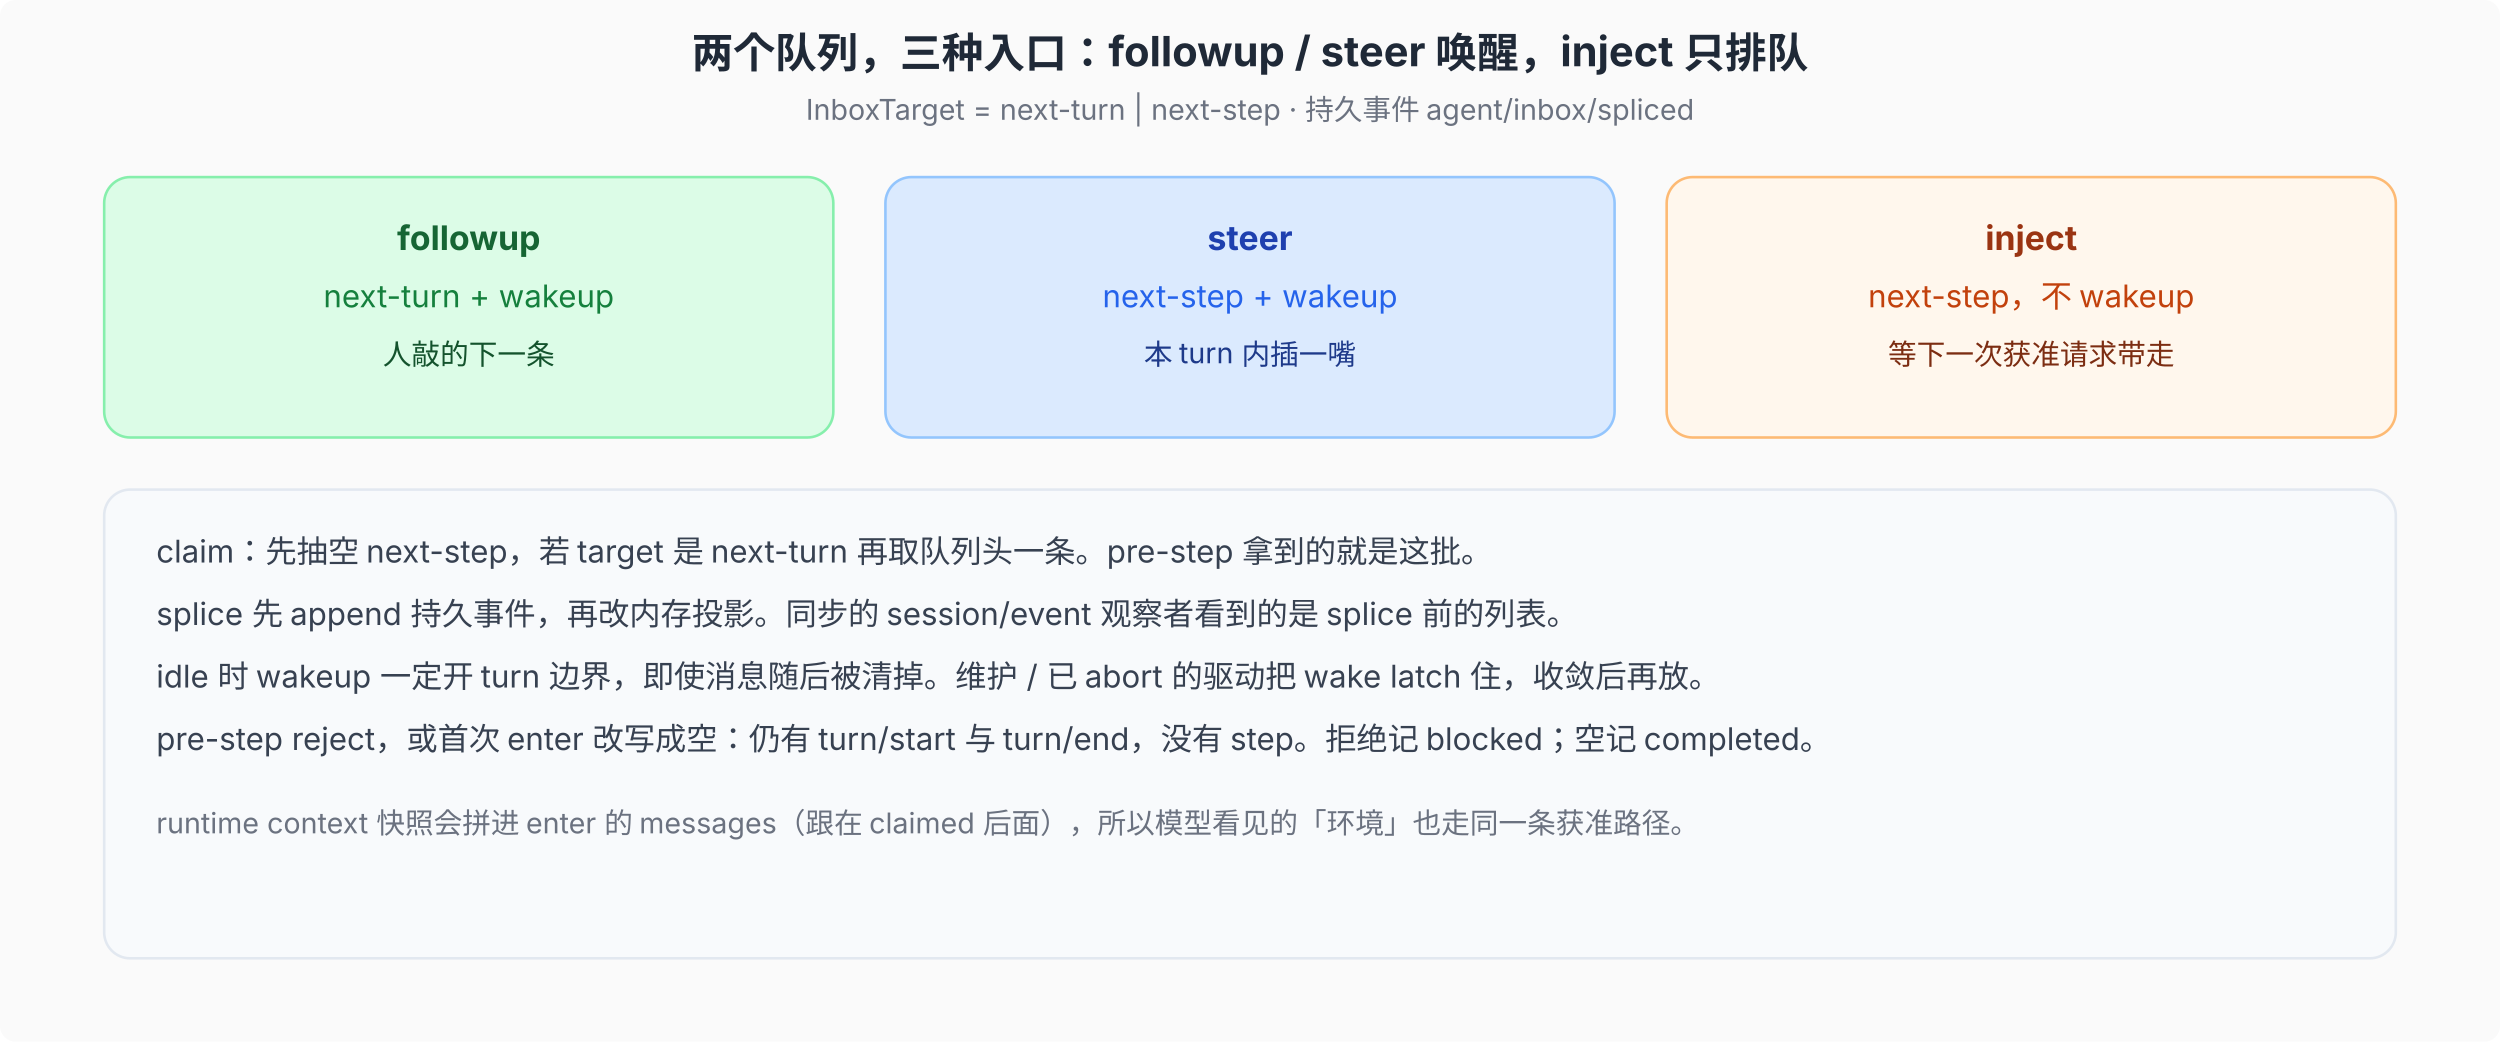
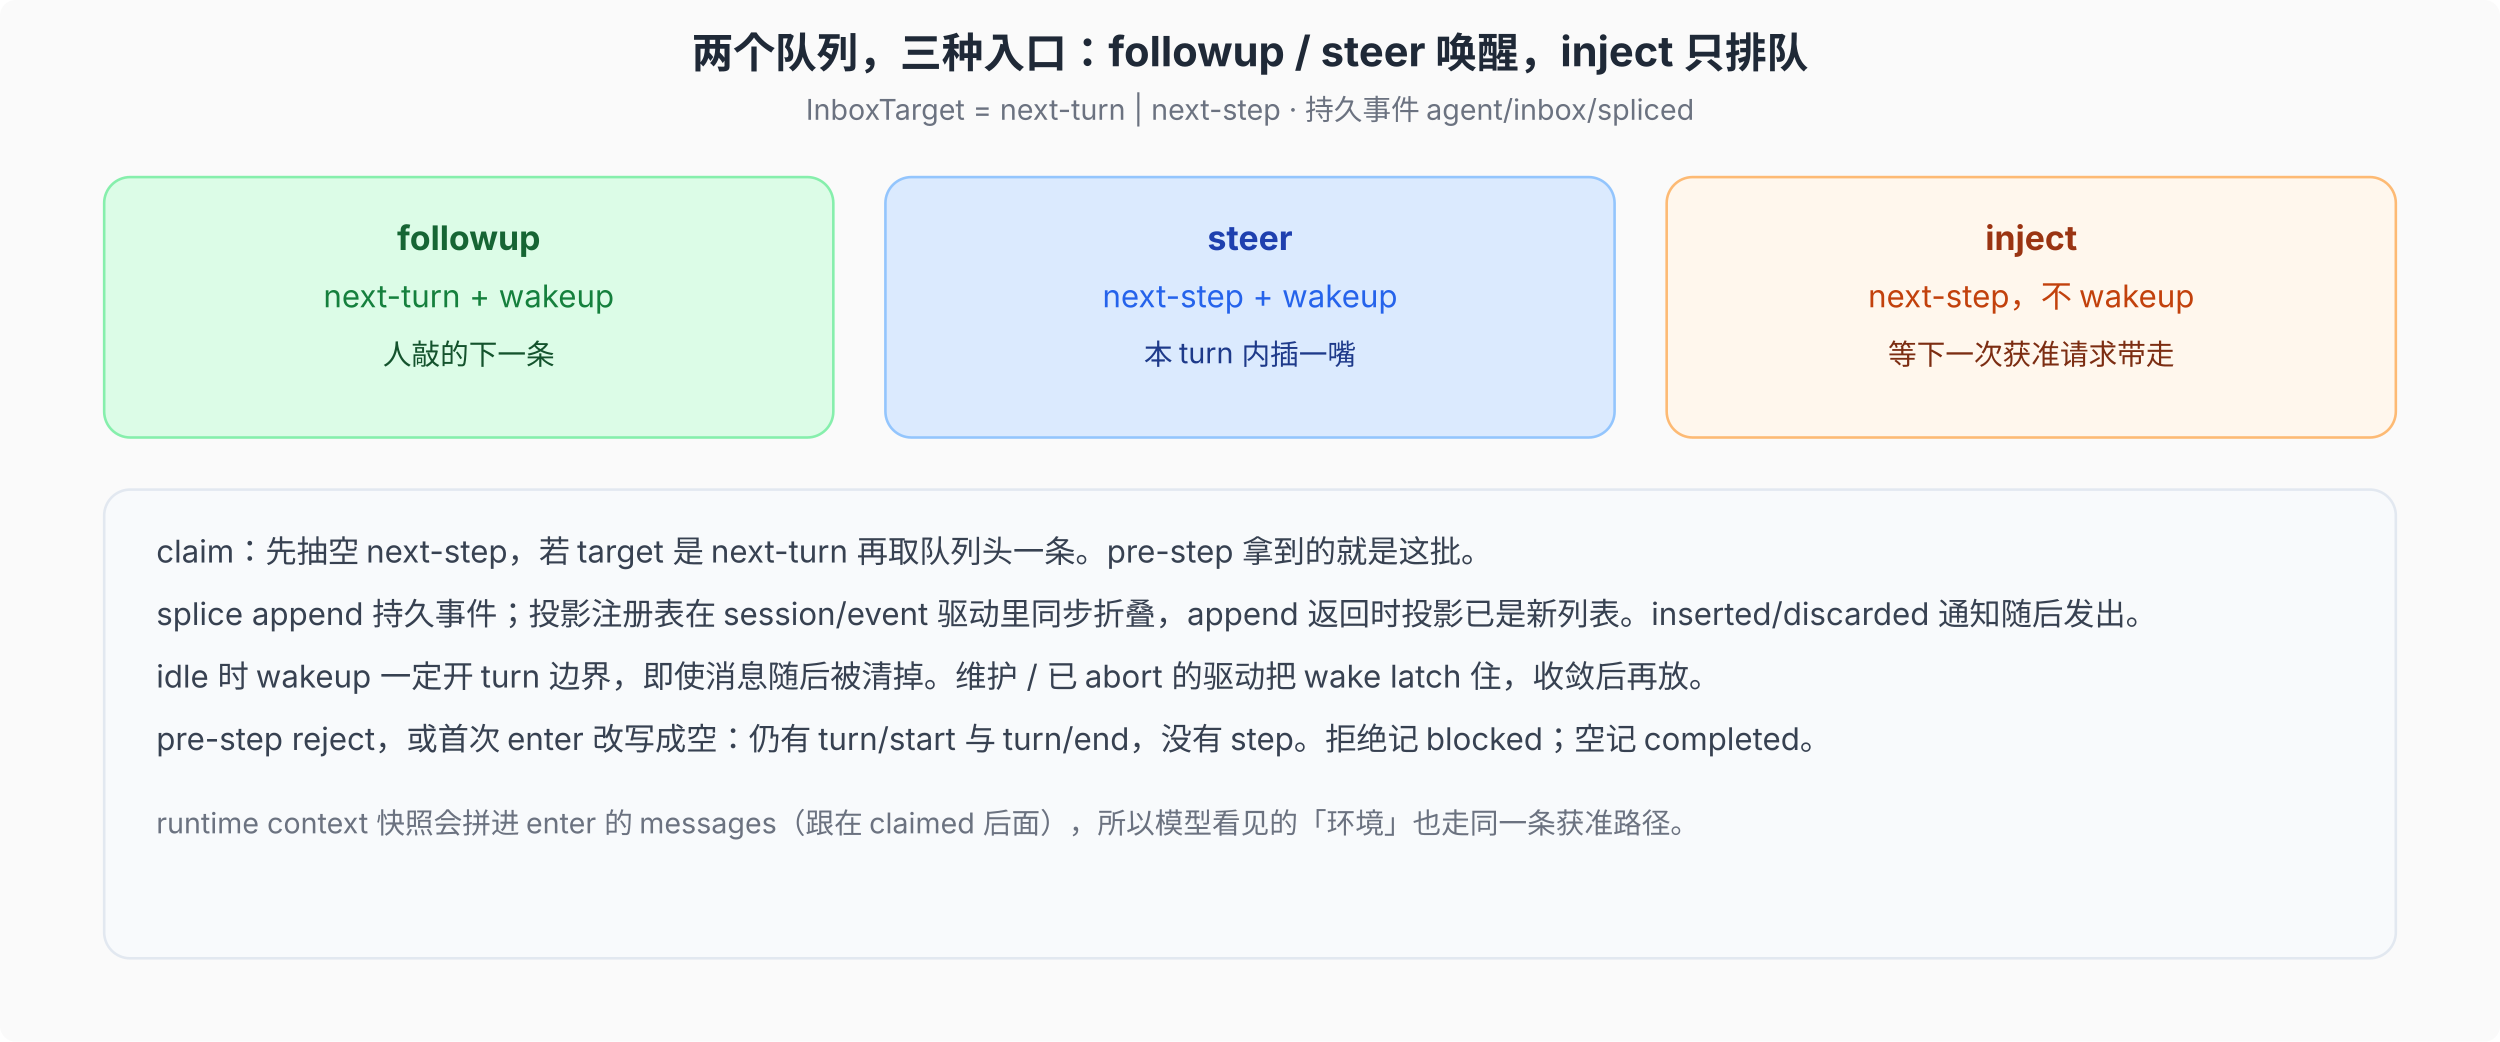
<svg xmlns="http://www.w3.org/2000/svg" viewBox="0 0 960 400" font-family="system-ui, -apple-system, 'PingFang SC', 'Noto Sans SC', sans-serif" font-size="12">
  <defs>
    <marker id="arr" markerWidth="8" markerHeight="6" refX="8" refY="3" orient="auto">
      <path d="M0,0 L8,3 L0,6 Z" fill="#4b5563" />
    </marker>
  </defs>
  <rect width="960" height="400" fill="#fafafa" rx="6" />
  <text x="480" y="26" text-anchor="middle" font-size="16" font-weight="700" fill="#1f2937">两个队列，三种入口：followup / steer 唤醒，inject 只排队</text>
  <text x="480" y="46" text-anchor="middle" font-size="11" fill="#6b7280">InboxTarget = next-turn | next-step · 持久事件 agent/inbox/spliced</text>
  <rect x="40" y="68" width="280" height="100" rx="10" fill="#dcfce7" stroke="#86efac" />
  <text x="180" y="96" text-anchor="middle" font-size="13" font-weight="700" fill="#166534">followup</text>
  <text x="180" y="118" text-anchor="middle" font-size="12" fill="#15803d">next-turn + wakeup</text>
  <text x="180" y="140" text-anchor="middle" font-size="11" fill="#14532d">人敲的下一条</text>
  <rect x="340" y="68" width="280" height="100" rx="10" fill="#dbeafe" stroke="#93c5fd" />
  <text x="480" y="96" text-anchor="middle" font-size="13" font-weight="700" fill="#1e40af">steer</text>
  <text x="480" y="118" text-anchor="middle" font-size="12" fill="#2563eb">next-step + wakeup</text>
  <text x="480" y="140" text-anchor="middle" font-size="11" fill="#1e3a8a">本 turn 内插一嘴</text>
  <rect x="640" y="68" width="280" height="100" rx="10" fill="#fff7ed" stroke="#fdba74" />
  <text x="780" y="96" text-anchor="middle" font-size="13" font-weight="700" fill="#9a3412">inject</text>
  <text x="780" y="118" text-anchor="middle" font-size="12" fill="#c2410c">next-step，不 wakeup</text>
  <text x="780" y="140" text-anchor="middle" font-size="11" fill="#7c2d12">等下一次获准请求带走</text>
  <rect x="40" y="188" width="880" height="180" rx="10" fill="#f8fafc" stroke="#e2e8f0" />
  <text x="60" y="216" font-size="12" fill="#374151">claim：先抽空 next-step，若 target 是 next-turn 再取队列头一条。pre-step 拿到的就是这批。</text>
-   <text x="60" y="240" font-size="12" fill="#374151">splice 先 append 持久事件，再改内存投影。同步的 session/event 观察者看到的是 splice 前的列表。</text>
+   <text x="60" y="240" font-size="12" fill="#374151">splice append 持久事件；投影注册表在 session/event 驱动里同步折叠，append 返回时投影已是新列表。inserted/discarded 通知随后发出。</text>
  <text x="60" y="264" font-size="12" fill="#374151">idle 时 wakeup 一定开 turn 边界，即使消息随后被清掉。维护 / 已 abort 的驱动把 wake latch 住，收敛后再放。</text>
  <text x="60" y="288" font-size="12" fill="#374151">pre-step reject，或首次 enter 改写成空：仍有 turn/start 与 turn/end，没有 step。拒绝记 blocked；空记 completed。</text>
  <text x="60" y="320" font-size="11" fill="#6b7280">runtime context 快照会拼进 enter 的 messages（跟在 claimed 后面），所以模型看见的「环境」也走同一条获准路径。</text>
</svg>
